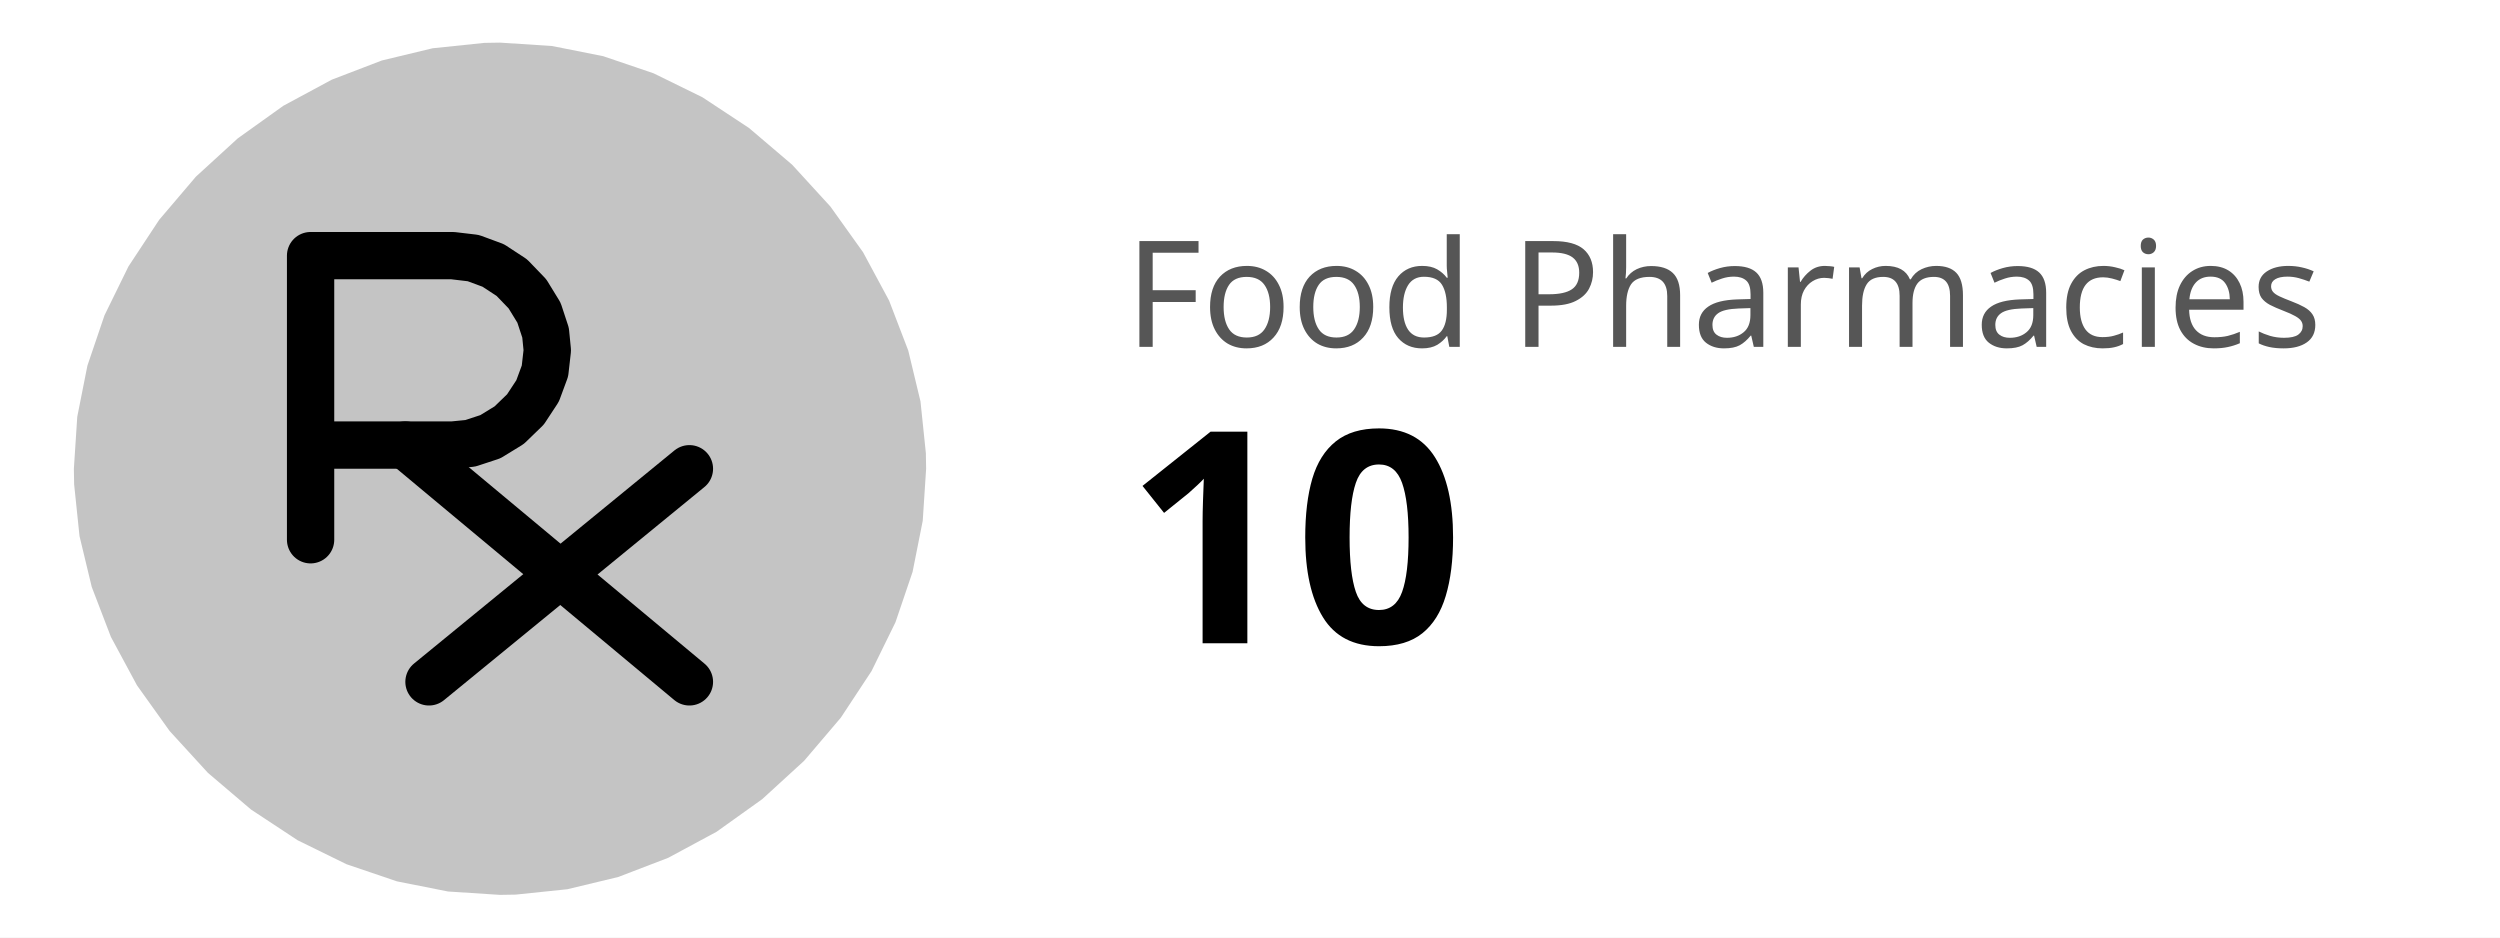
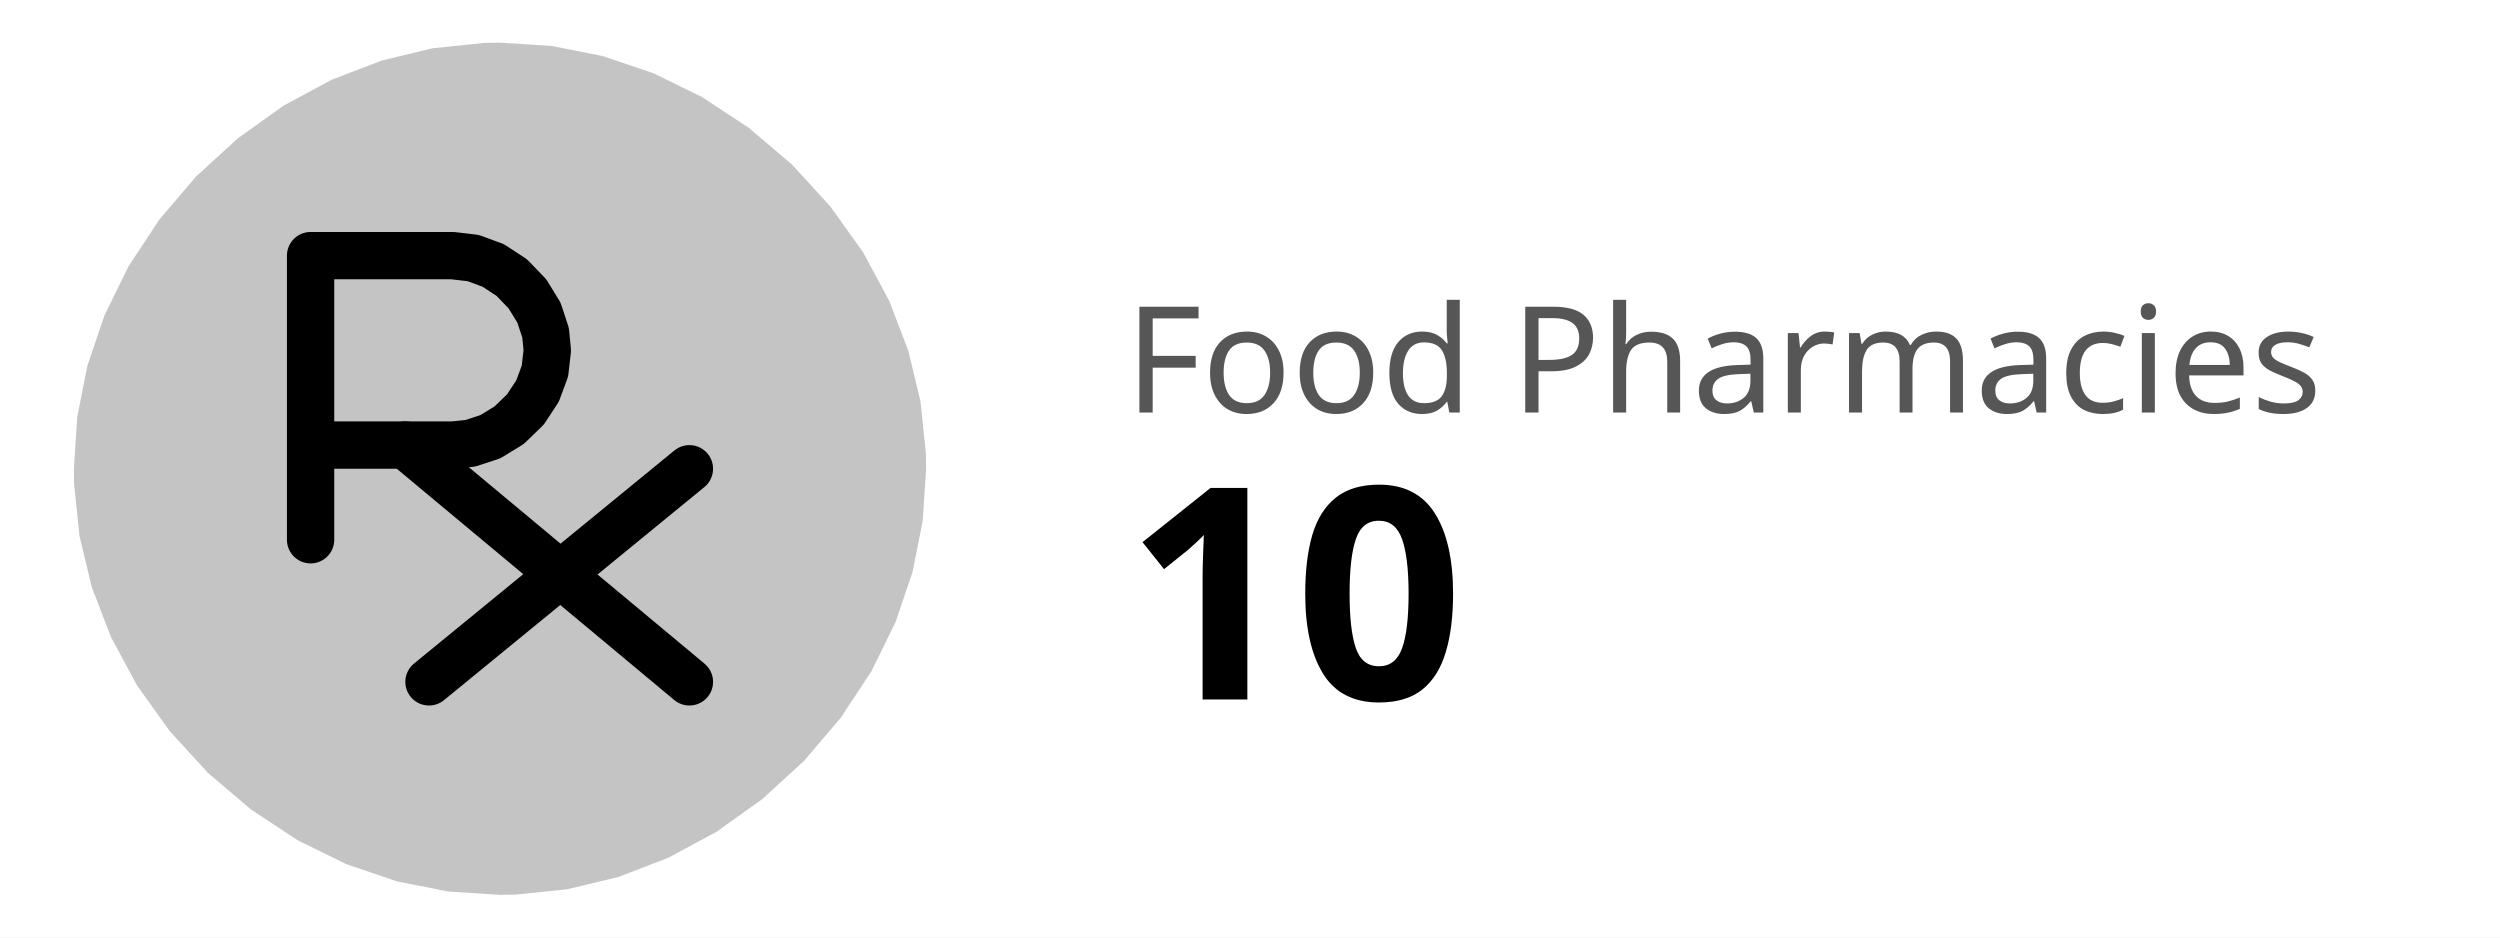
<svg xmlns="http://www.w3.org/2000/svg" class="svglite" width="288.00pt" height="108.00pt" viewBox="0 0 288.00 108.00">
  <defs>
    <style type="text/css">
    .svglite line, .svglite polyline, .svglite polygon, .svglite path, .svglite rect, .svglite circle {
      fill: none;
      stroke: #000000;
      stroke-linecap: round;
      stroke-linejoin: round;
      stroke-miterlimit: 10.00;
    }
  </style>
  </defs>
  <rect width="100%" height="100%" style="stroke: none; fill: #FFFFFF;" />
  <defs>
    <clipPath id="cpMC4wMHwyODguMDB8MC4wMHwxMDguMDA=">
      <rect x="0.00" y="0.00" width="288.00" height="108.00" />
    </clipPath>
  </defs>
  <g clip-path="url(#cpMC4wMHwyODguMDB8MC4wMHwxMDguMDA=)">
-     <text x="129.60" y="39.96" style="font-size: 17.07px; fill: #565656; font-family: Oswald;" textLength="104.54px" lengthAdjust="spacingAndGlyphs">Food Pharmacies</text>
-     <text x="129.60" y="74.10" style="font-size: 34.14px; font-weight: bold; font-family: Oswald;" textLength="32.06px" lengthAdjust="spacingAndGlyphs">10</text>
+     <text x="129.60" y="47.52" style="font-size: 17.07px; fill: #565656; font-family: Oswald;" textLength="104.54px" lengthAdjust="spacingAndGlyphs">Food Pharmacies</text>
+     <text x="129.60" y="80.58" style="font-size: 34.14px; font-weight: bold; font-family: Oswald;" textLength="32.06px" lengthAdjust="spacingAndGlyphs">10</text>
  </g>
  <defs>
    <clipPath id="cpMy42MHwxMTEuNjB8MC4wMHwxMDguMDA=">
      <rect x="3.60" y="0.00" width="108.00" height="108.00" />
    </clipPath>
  </defs>
  <g clip-path="url(#cpMy42MHwxMTEuNjB8MC4wMHwxMDguMDA=)">
    <polygon points="106.69,54.00 106.69,54.00 106.30,59.99 105.13,65.88 103.16,71.68 100.40,77.31 96.86,82.68 92.63,87.65 87.81,92.06 82.55,95.82 76.98,98.82 71.22,101.03 65.36,102.44 59.40,103.06 57.60,103.09 57.60,103.09 51.61,102.70 45.72,101.53 39.92,99.56 34.29,96.80 28.92,93.26 23.95,89.03 19.54,84.21 15.78,78.95 12.78,73.38 10.57,67.62 9.16,61.76 8.54,55.80 8.51,54.00 8.51,54.00 8.90,48.01 10.07,42.12 12.04,36.32 14.80,30.69 18.34,25.32 22.57,20.35 27.39,15.94 32.65,12.18 38.22,9.18 43.98,6.97 49.84,5.56 55.80,4.94 57.60,4.91 57.60,4.91 63.59,5.30 69.48,6.47 75.28,8.44 80.91,11.20 86.28,14.74 91.25,18.97 95.66,23.79 99.42,29.05 102.42,34.62 104.63,40.38 106.04,46.24 106.66,52.20 106.69,54.00 " style="stroke-width: 0.75; stroke: none; fill: #C4C4C4;" />
    <polyline points="106.69,54.00 106.69,54.00 106.30,59.99 105.13,65.88 103.16,71.68 100.40,77.31 96.86,82.68 92.63,87.65 87.81,92.06 82.55,95.82 76.98,98.82 71.22,101.03 65.36,102.44 59.40,103.06 57.60,103.09 57.60,103.09 51.61,102.70 45.72,101.53 39.92,99.56 34.29,96.80 28.92,93.26 23.95,89.03 19.54,84.21 15.78,78.95 12.78,73.38 10.57,67.62 9.16,61.76 8.54,55.80 8.51,54.00 8.51,54.00 8.90,48.01 10.07,42.12 12.04,36.32 14.80,30.69 18.34,25.32 22.57,20.35 27.39,15.94 32.65,12.18 38.22,9.18 43.98,6.97 49.84,5.56 55.80,4.94 57.60,4.91 57.60,4.91 63.59,5.30 69.48,6.47 75.28,8.44 80.91,11.20 86.28,14.74 91.25,18.97 95.66,23.79 99.42,29.05 102.42,34.62 104.63,40.38 106.04,46.24 106.66,52.20 106.69,54.00 106.69,54.00 " style="stroke-width: 0.75; stroke: none;" />
    <polyline points="35.78,62.18 35.78,29.45 52.15,29.45 52.15,29.45 54.52,29.73 56.82,30.58 58.96,31.98 60.76,33.85 62.09,36.02 62.85,38.33 63.05,40.36 63.05,40.36 62.78,42.74 61.93,45.04 60.53,47.17 58.66,48.98 56.49,50.31 54.18,51.07 52.15,51.27 35.78,51.27 35.78,62.18 " style="stroke-width: 5.45; stroke: none;" />
    <polyline points="35.78,62.18 35.78,29.45 52.15,29.45 52.15,29.45 54.52,29.73 56.82,30.58 58.96,31.98 60.76,33.85 62.09,36.02 62.85,38.33 63.05,40.36 63.05,40.36 62.78,42.74 61.93,45.04 60.53,47.17 58.66,48.98 56.49,50.31 54.18,51.07 52.15,51.27 35.78,51.27 " style="stroke-width: 5.45;" />
    <polyline points="49.42,78.55 79.42,54.00 49.42,78.55 " style="stroke-width: 5.45; stroke: none;" />
    <polyline points="49.42,78.55 79.42,54.00 " style="stroke-width: 5.45;" />
    <polyline points="79.42,78.55 46.69,51.27 79.42,78.55 " style="stroke-width: 5.45; stroke: none;" />
    <polyline points="79.42,78.55 46.69,51.27 " style="stroke-width: 5.45;" />
  </g>
  <g clip-path="url(#cpMC4wMHwyODguMDB8MC4wMHwxMDguMDA=)">
</g>
</svg>
